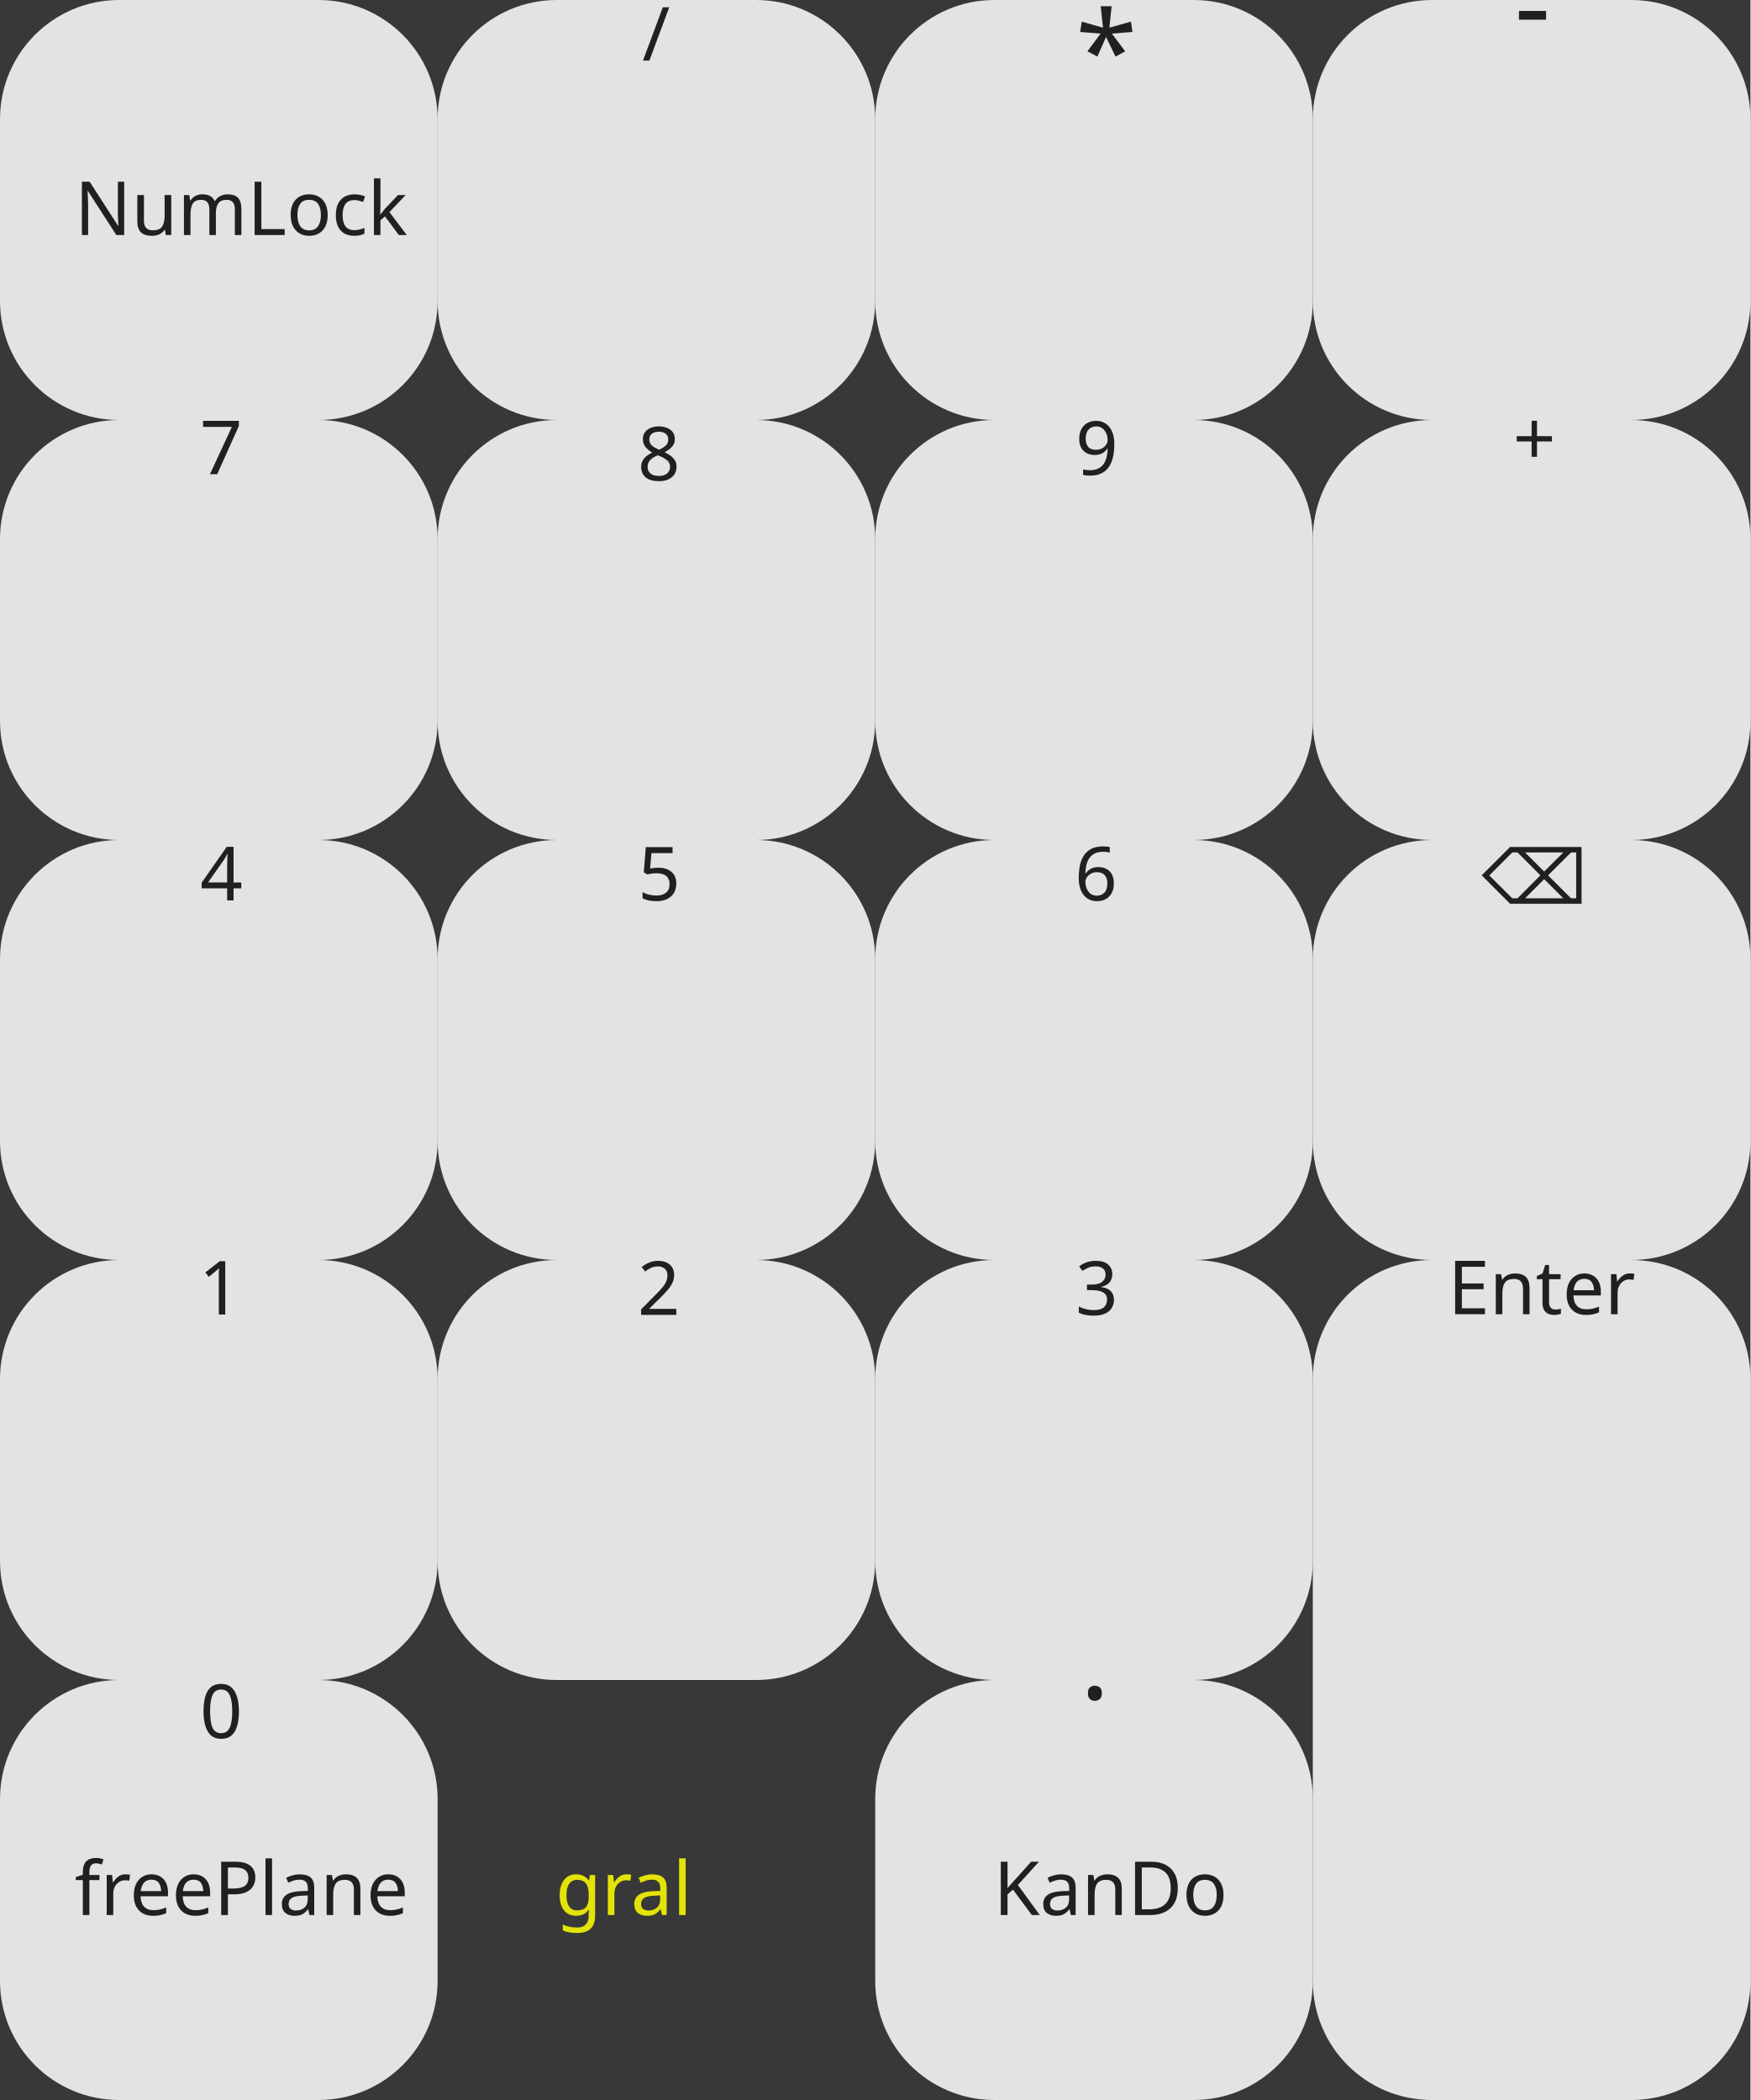
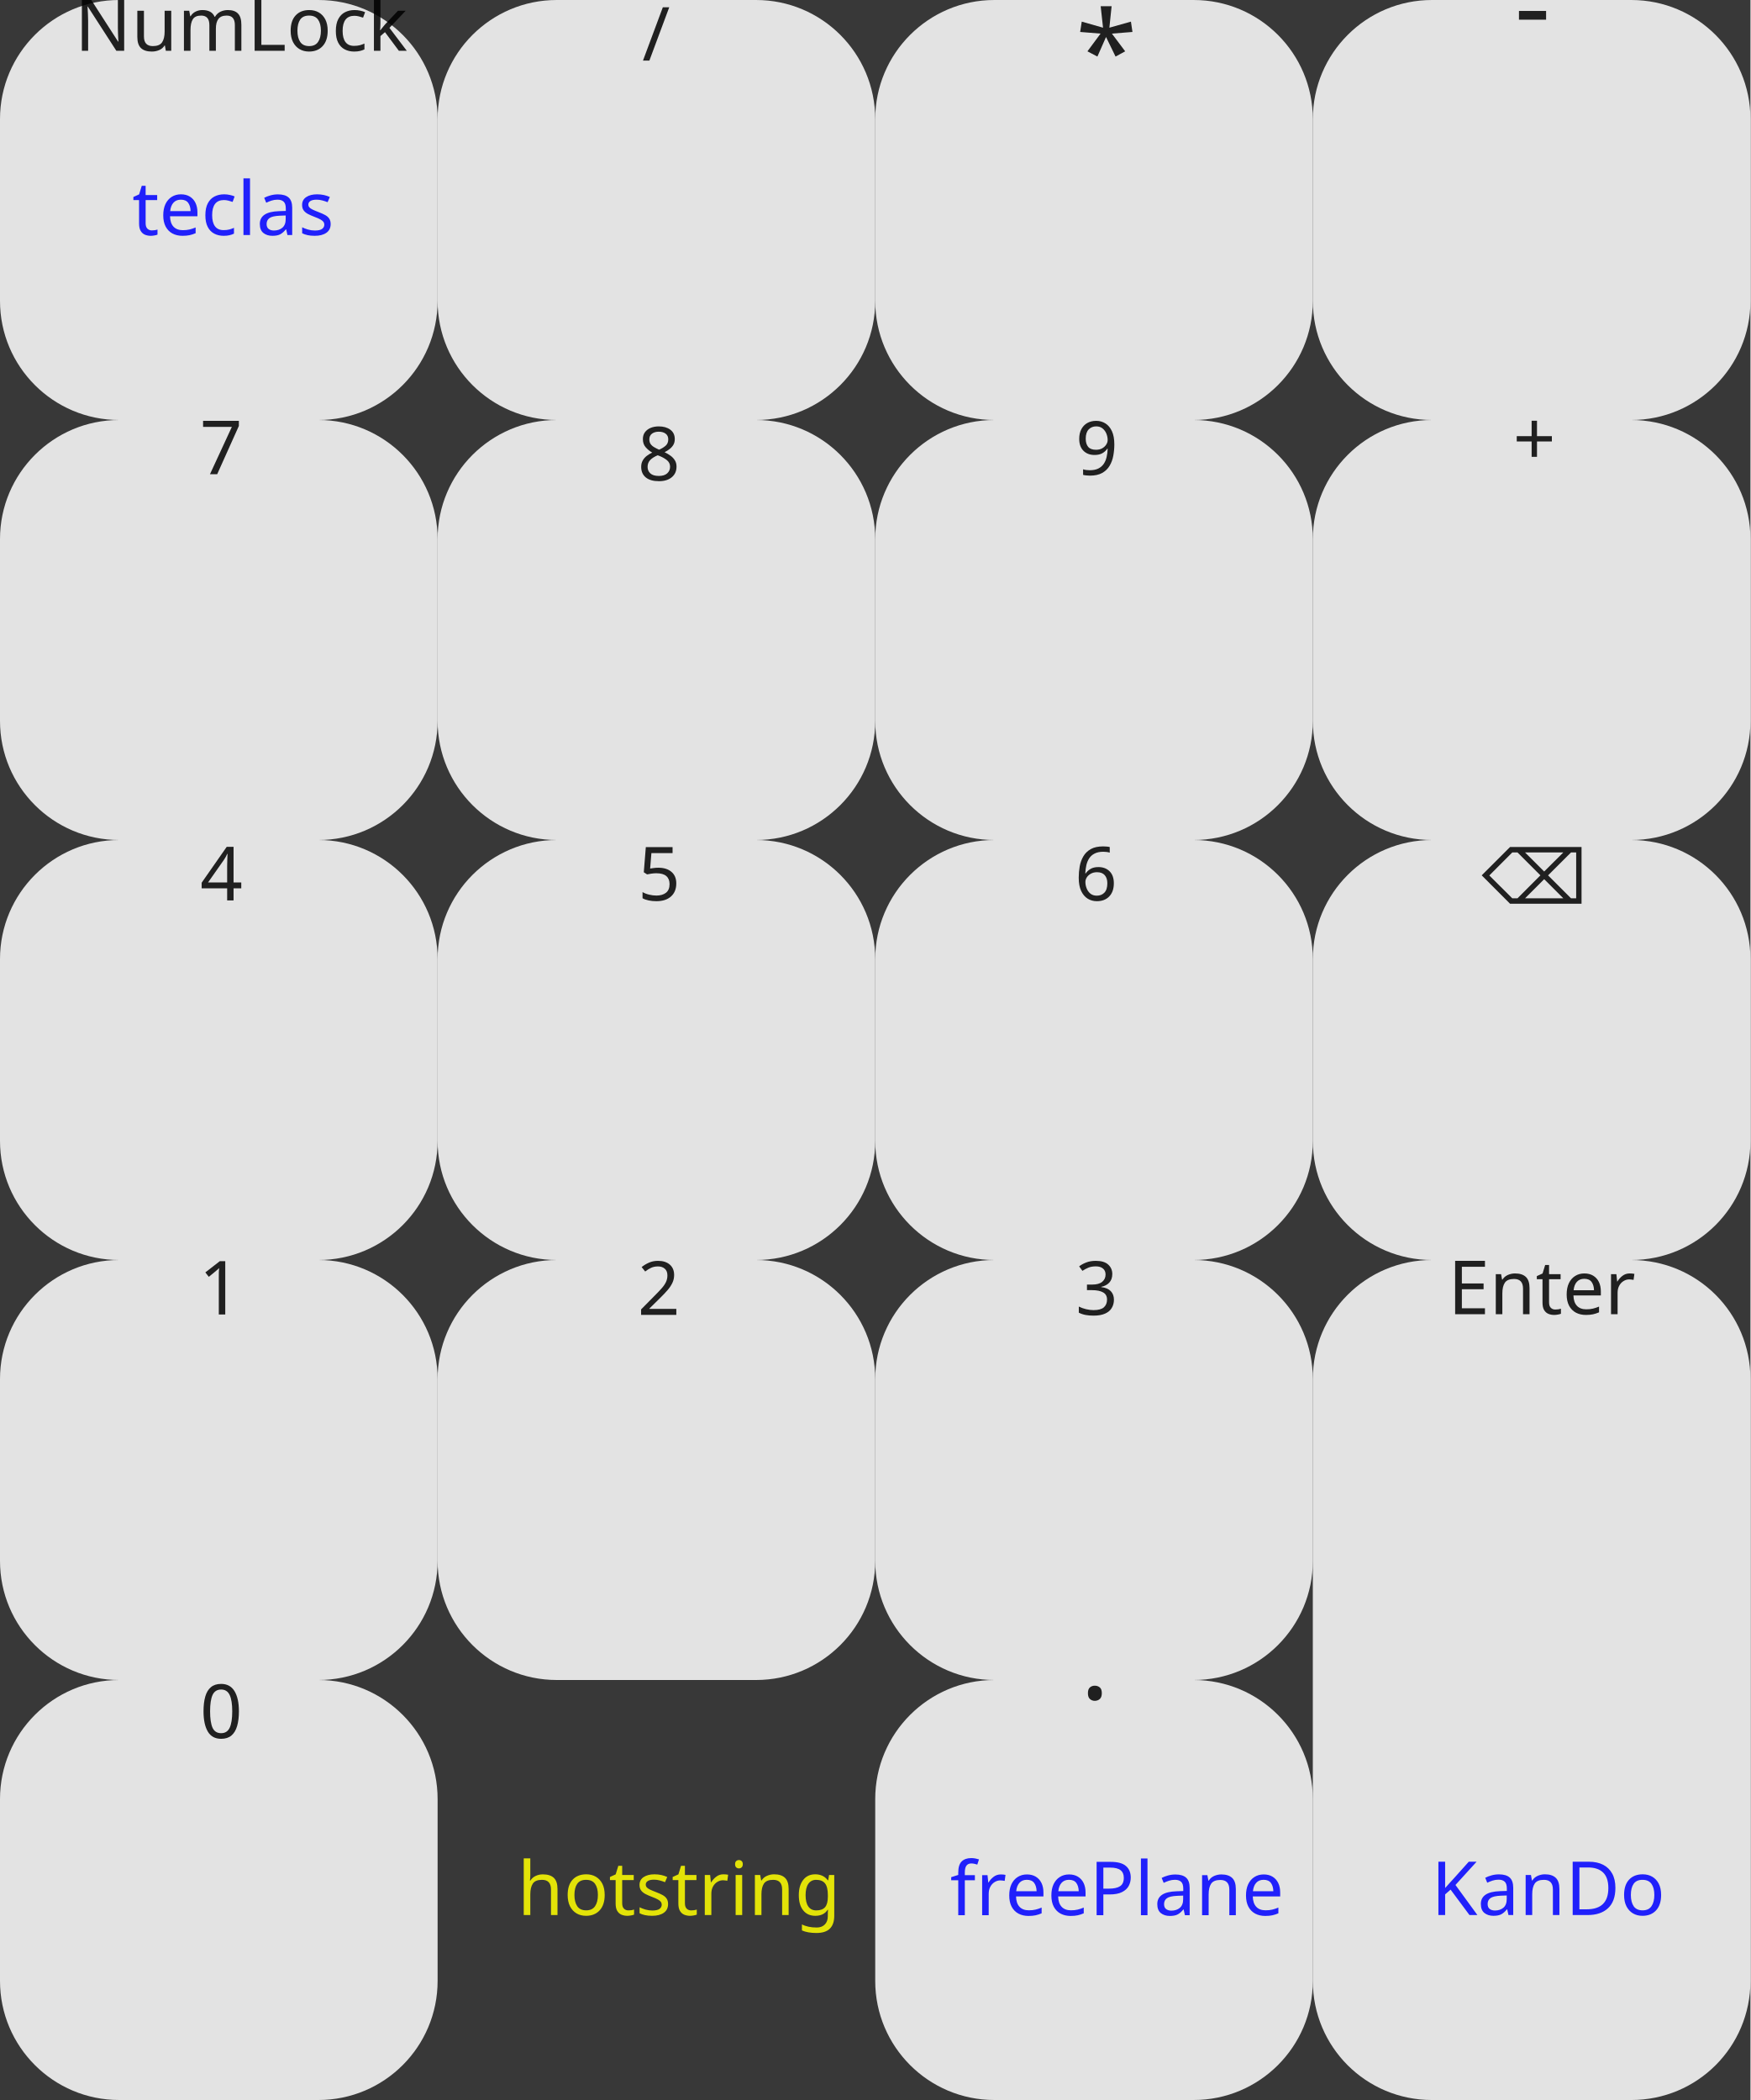
<svg xmlns="http://www.w3.org/2000/svg" width="500" height="600" viewBox="0 0 132.292 158.75" version="1.1" id="svg1">
  <defs id="defs1">
    <rect x="0" y="0" width="125" height="120" id="rect134" />
    <rect x="0" y="0" width="125" height="120" id="rect192" />
    <rect x="0" y="0" width="125" height="120" id="rect193" />
    <rect x="0" y="0" width="125" height="120" id="rect194" />
    <rect x="0" y="0" width="125" height="120" id="rect195" />
    <rect x="0" y="0" width="125" height="120" id="rect196" />
    <rect x="0" y="0" width="125" height="120" id="rect197" />
    <rect x="0" y="0" width="125" height="120" id="rect198" />
    <rect x="0" y="0" width="125" height="120" id="rect199" />
    <rect x="0" y="0" width="125" height="120" id="rect200" />
    <rect x="0" y="0" width="125" height="120" id="rect201" />
    <rect x="0" y="0" width="125" height="120" id="rect202" />
    <rect x="0" y="0" width="125" height="120" id="rect203" />
    <rect x="0" y="0" width="125" height="120" id="rect204" />
    <rect x="0" y="0" width="125" height="120" id="rect205" />
    <rect x="0" y="0" width="125" height="120" id="rect206" />
    <rect x="0" y="0" width="125" height="120" id="rect207" />
    <rect x="0" y="0" width="125" height="120" id="rect208" />
    <rect x="0" y="0" width="125" height="120" id="rect209" />
    <rect x="0" y="0" width="125" height="120" id="rect210" />
    <rect x="0" y="0" width="125" height="120" id="rect230" />
    <rect x="0" y="0" width="125" height="120" id="rect231" />
    <rect x="0" y="0" width="125" height="120" id="rect232" />
    <rect x="0" y="0" width="125" height="120" id="rect233" />
    <rect x="0" y="0" width="125" height="120" id="rect234" />
    <rect x="0" y="0" width="125" height="120" id="rect235" />
    <rect x="0" y="0" width="125" height="120" id="rect236" />
    <rect x="0" y="0" width="125" height="120" id="rect237" />
    <rect x="0" y="0" width="125" height="120" id="rect238" />
    <rect x="0" y="0" width="125" height="120" id="rect239" />
    <rect x="0" y="0" width="125" height="120" id="rect240" />
    <rect x="0" y="0" width="125" height="120" id="rect241" />
    <rect x="0" y="0" width="125" height="120" id="rect242" />
    <rect x="0" y="0" width="125" height="120" id="rect243" />
    <rect x="0" y="0" width="125" height="120" id="rect244" />
    <rect x="0" y="0" width="125" height="120" id="rect245" />
    <rect x="0" y="0" width="125" height="120" id="rect246" />
    <rect x="0" y="0" width="125" height="120" id="rect247" />
    <rect x="0" y="0" width="125" height="120" id="rect248" />
    <rect x="0" y="0" width="125" height="120" id="rect268" />
    <rect x="0" y="0" width="125" height="120" id="rect269" />
    <rect x="0" y="0" width="125" height="120" id="rect270" />
    <rect x="0" y="0" width="125" height="120" id="rect271" />
    <rect x="0" y="0" width="125" height="120" id="rect272" />
    <rect x="0" y="0" width="125" height="120" id="rect273" />
    <rect x="0" y="0" width="125" height="120" id="rect274" />
    <rect x="0" y="0" width="125" height="120" id="rect275" />
    <rect x="0" y="0" width="125" height="120" id="rect276" />
    <rect x="0" y="0" width="125" height="120" id="rect277" />
    <rect x="0" y="0" width="125" height="120" id="rect278" />
    <rect x="0" y="0" width="125" height="120" id="rect279" />
    <rect x="0" y="0" width="125" height="120" id="rect280" />
    <rect x="0" y="0" width="125" height="120" id="rect281" />
    <rect x="0" y="0" width="125" height="120" id="rect282" />
    <rect x="0" y="0" width="125" height="120" id="rect283" />
    <rect x="0" y="0" width="125" height="120" id="rect284" />
    <rect x="0" y="0" width="125" height="120" id="rect285" />
    <rect x="0" y="0" width="125" height="120" id="rect286" />
    <rect x="0" y="0" width="125" height="120" id="rect306" />
    <rect x="0" y="0" width="125" height="120" id="rect307" />
    <rect x="0" y="0" width="125" height="120" id="rect308" />
    <rect x="0" y="0" width="125" height="120" id="rect309" />
    <rect x="0" y="0" width="125" height="120" id="rect310" />
    <rect x="0" y="0" width="125" height="120" id="rect311" />
    <rect x="0" y="0" width="125" height="120" id="rect312" />
    <rect x="0" y="0" width="125" height="120" id="rect313" />
    <rect x="0" y="0" width="125" height="120" id="rect314" />
    <rect x="0" y="0" width="125" height="120" id="rect315" />
    <rect x="0" y="0" width="125" height="120" id="rect316" />
    <rect x="0" y="0" width="125" height="120" id="rect317" />
    <rect x="0" y="0" width="125" height="120" id="rect318" />
    <rect x="0" y="0" width="125" height="120" id="rect319" />
    <rect x="0" y="0" width="125" height="120" id="rect320" />
    <rect x="0" y="0" width="125" height="120" id="rect321" />
    <rect x="0" y="0" width="125" height="120" id="rect322" />
    <rect x="0" y="0" width="125" height="120" id="rect323" />
    <rect x="0" y="0" width="125" height="120" id="rect324" />
    <rect x="0" y="0" width="125" height="120" id="rect96" />
    <rect x="0" y="0" width="125" height="120" id="rect97" />
    <rect x="0" y="0" width="125" height="120" id="rect98" />
    <rect x="0" y="0" width="125" height="120" id="rect99" />
    <rect x="0" y="0" width="125" height="120" id="rect100" />
    <rect x="0" y="0" width="125" height="120" id="rect105" />
    <rect x="0" y="0" width="125" height="120" id="rect130" />
    <rect x="0" y="0" width="125" height="120" id="rect131" />
    <rect x="0" y="0" width="125" height="120" id="rect132" />
    <rect x="0" y="0" width="125" height="120" id="rect133" />
    <rect x="0" y="0" width="125" height="120" id="rect135" />
    <rect x="0" y="0" width="125" height="120" id="rect136" />
    <rect x="0" y="0" width="125" height="120" id="rect137" />
    <rect x="0" y="0" width="125" height="120" id="rect138" />
    <rect x="0" y="0" width="125" height="120" id="rect139" />
    <rect x="0" y="0" width="125" height="120" id="rect140" />
    <rect x="0" y="0" width="125" height="120" id="rect141" />
    <rect x="0" y="0" width="125" height="120" id="rect142" />
    <rect x="0" y="0" width="125" height="120" id="rect143" />
    <rect x="0" y="0" width="125" height="120" id="rect144" />
    <rect x="0" y="0" width="125" height="120" id="rect145" />
    <rect x="0" y="0" width="125" height="120" id="rect146" />
    <rect x="0" y="0" width="125" height="120" id="rect147" />
    <rect x="0" y="0" width="125" height="120" id="rect148" />
    <rect x="0" y="0" width="125" height="120" id="rect149" />
    <rect x="0" y="0" width="125" height="120" id="rect150" />
    <rect x="0" y="0" width="125" height="120" id="rect151" />
    <rect x="0" y="0" width="125" height="120" id="rect152" />
    <rect x="0" y="0" width="125" height="120" id="rect153" />
    <rect x="0" y="0" width="125" height="120" id="rect154" />
+     <rect x="0" y="0" width="125" height="120" id="rect1" />
  </defs>
  <g id="g192" style="display:inline">
    <rect style="fill:#1a1a1a;fill-opacity:0.859;stroke-width:0.265" id="rect2" width="132.292" height="158.75" x="0" y="0" />
    <rect style="fill:#ffffff;fill-opacity:0.859;stroke-width:0.324" id="rect172" width="33.073" height="31.75" x="0" y="0" ry="9.004" />
-     <text xml:space="preserve" transform="matrix(0.2645833,0,0,0.2645833,5.643085,12.82954)" id="text173" style="font-style:normal;font-variant:normal;font-weight:normal;font-stretch:normal;font-size:21.333px;font-family:Calibri;-inkscape-font-specification:'Calibri, Normal';font-variant-ligatures:normal;font-variant-caps:normal;font-variant-numeric:normal;font-variant-east-asian:normal;text-align:start;writing-mode:lr-tb;direction:ltr;white-space:pre;shape-inside:url(#rect210);display:inline;fill:#000000;fill-opacity:0.859">
-       <tspan x="0" y="18.667" id="tspan22">NumLock</tspan>
+     <text xml:space="preserve" transform="matrix(0.2645833,0,0,0.2645833,5.643085,-1.099673)" id="text173" style="font-style:normal;font-variant:normal;font-weight:normal;font-stretch:normal;font-size:21.333px;font-family:Calibri;-inkscape-font-specification:'Calibri, Normal';font-variant-ligatures:normal;font-variant-caps:normal;font-variant-numeric:normal;font-variant-east-asian:normal;text-align:start;writing-mode:lr-tb;direction:ltr;white-space:pre;shape-inside:url(#rect210);display:inline;fill:#000000;fill-opacity:0.859">
+       <tspan x="0" y="18.667" id="tspan1">NumLock</tspan>
    </text>
    <rect style="fill:#ffffff;fill-opacity:0.859;stroke-width:0.324" id="rect174" width="33.073" height="31.75" x="0" y="31.75" ry="9.004" />
    <text xml:space="preserve" transform="matrix(0.2645833,0,0,0.2645833,15.10055,30.90664)" id="text175" style="font-style:normal;font-variant:normal;font-weight:normal;font-stretch:normal;font-size:21.333px;font-family:Calibri;-inkscape-font-specification:'Calibri, Normal';font-variant-ligatures:normal;font-variant-caps:normal;font-variant-numeric:normal;font-variant-east-asian:normal;text-align:start;writing-mode:lr-tb;direction:ltr;white-space:pre;shape-inside:url(#rect210);display:inline;fill:#000000;fill-opacity:0.859">
-       <tspan x="0" y="18.667" id="tspan23">7</tspan>
+       <tspan x="0" y="18.667" id="tspan2">7</tspan>
    </text>
    <rect style="fill:#ffffff;fill-opacity:0.859;stroke-width:0.324" id="rect175" width="33.073" height="31.75" x="0" y="63.5" ry="9.004" />
    <text xml:space="preserve" transform="matrix(0.2645833,0,0,0.2645833,15.12122,63.12864)" id="text176" style="font-style:normal;font-variant:normal;font-weight:normal;font-stretch:normal;font-size:21.333px;font-family:Calibri;-inkscape-font-specification:'Calibri, Normal';font-variant-ligatures:normal;font-variant-caps:normal;font-variant-numeric:normal;font-variant-east-asian:normal;text-align:start;writing-mode:lr-tb;direction:ltr;white-space:pre;shape-inside:url(#rect210);display:inline;fill:#000000;fill-opacity:0.859">
-       <tspan x="0" y="18.667" id="tspan24">4</tspan>
+       <tspan x="0" y="18.667" id="tspan3">4</tspan>
    </text>
    <rect style="fill:#ffffff;fill-opacity:0.859;stroke-width:0.324" id="rect176" width="33.073" height="31.75" x="0" y="95.25" ry="9.004" />
    <rect style="fill:#ffffff;fill-opacity:0.859;stroke-width:0.324" id="rect177" width="33.073" height="31.75" x="0" y="127" ry="9.004" />
-     <text xml:space="preserve" transform="matrix(0.2645833,0,0,0.2645833,5.643085,139.8295)" id="text178" style="font-style:normal;font-variant:normal;font-weight:normal;font-stretch:normal;font-size:21.333px;font-family:Calibri;-inkscape-font-specification:'Calibri, Normal';font-variant-ligatures:normal;font-variant-caps:normal;font-variant-numeric:normal;font-variant-east-asian:normal;text-align:start;writing-mode:lr-tb;direction:ltr;white-space:pre;shape-inside:url(#rect210);display:inline;fill:#000000;fill-opacity:0.859">
-       <tspan x="0" y="18.667" id="tspan25">freePlane</tspan>
-     </text>
    <rect style="fill:#ffffff;fill-opacity:0.859;stroke-width:0.324" id="rect178" width="33.073" height="31.75" x="33.073" y="0" ry="9.004" />
    <text xml:space="preserve" transform="matrix(0.2645833,0,0,0.2645833,48.53579,-0.3582885)" id="text179" style="font-style:normal;font-variant:normal;font-weight:normal;font-stretch:normal;font-size:21.333px;font-family:Calibri;-inkscape-font-specification:'Calibri, Normal';font-variant-ligatures:normal;font-variant-caps:normal;font-variant-numeric:normal;font-variant-east-asian:normal;text-align:start;writing-mode:lr-tb;direction:ltr;white-space:pre;shape-inside:url(#rect210);display:inline;fill:#000000;fill-opacity:0.859">
-       <tspan x="0" y="18.667" id="tspan26">/</tspan>
+       <tspan x="0" y="18.667" id="tspan4">/</tspan>
    </text>
    <rect style="fill:#ffffff;fill-opacity:0.859;stroke-width:0.324" id="rect179" width="33.073" height="31.75" x="33.073" y="31.75" ry="9.004" />
    <text xml:space="preserve" transform="matrix(0.2645833,0,0,0.2645833,48.18173,31.37863)" id="text180" style="font-style:normal;font-variant:normal;font-weight:normal;font-stretch:normal;font-size:21.333px;font-family:Calibri;-inkscape-font-specification:'Calibri, Normal';font-variant-ligatures:normal;font-variant-caps:normal;font-variant-numeric:normal;font-variant-east-asian:normal;text-align:start;writing-mode:lr-tb;direction:ltr;white-space:pre;shape-inside:url(#rect210);display:inline;fill:#000000;fill-opacity:0.859">
-       <tspan x="0" y="18.667" id="tspan27">8</tspan>
+       <tspan x="0" y="18.667" id="tspan5">8</tspan>
    </text>
    <rect style="fill:#ffffff;fill-opacity:0.859;stroke-width:0.324" id="rect180" width="33.073" height="31.75" x="33.073" y="63.5" ry="9.004" />
    <text xml:space="preserve" transform="matrix(0.2645833,0,0,0.2645833,48.20515,63.12864)" id="text181" style="font-style:normal;font-variant:normal;font-weight:normal;font-stretch:normal;font-size:21.333px;font-family:Calibri;-inkscape-font-specification:'Calibri, Normal';font-variant-ligatures:normal;font-variant-caps:normal;font-variant-numeric:normal;font-variant-east-asian:normal;text-align:start;writing-mode:lr-tb;direction:ltr;white-space:pre;shape-inside:url(#rect210);display:inline;fill:#000000;fill-opacity:0.859">
-       <tspan x="0" y="18.667" id="tspan28">5</tspan>
+       <tspan x="0" y="18.667" id="tspan6">5</tspan>
    </text>
    <rect style="fill:#ffffff;fill-opacity:0.859;stroke-width:0.324" id="rect181" width="33.073" height="31.75" x="33.073" y="95.25" ry="9.004" />
-     <text xml:space="preserve" transform="matrix(0.2645833,0,0,0.2645833,41.98746,139.8295)" id="text183" style="font-style:normal;font-variant:normal;font-weight:normal;font-stretch:normal;font-size:21.333px;font-family:Calibri;-inkscape-font-specification:'Calibri, Normal';font-variant-ligatures:normal;font-variant-caps:normal;font-variant-numeric:normal;font-variant-east-asian:normal;text-align:start;writing-mode:lr-tb;direction:ltr;white-space:pre;shape-inside:url(#rect210);display:inline;fill:#ffff00;fill-opacity:0.859">
-       <tspan x="0" y="18.667" id="tspan29">gral</tspan>
+     <text xml:space="preserve" transform="matrix(0.2645833,0,0,0.2645833,39.10323,139.8295)" id="text183" style="font-style:normal;font-variant:normal;font-weight:normal;font-stretch:normal;font-size:21.333px;font-family:Calibri;-inkscape-font-specification:'Calibri, Normal';font-variant-ligatures:normal;font-variant-caps:normal;font-variant-numeric:normal;font-variant-east-asian:normal;text-align:start;writing-mode:lr-tb;direction:ltr;white-space:pre;shape-inside:url(#rect210);display:inline;fill:#ffff00;fill-opacity:0.859">
+       <tspan x="0" y="18.667" id="tspan7">hotstring</tspan>
    </text>
    <rect style="fill:#ffffff;fill-opacity:0.859;stroke-width:0.324" id="rect183" width="33.073" height="31.75" x="66.146" y="0" ry="9.004" />
    <text xml:space="preserve" transform="matrix(0.2645833,0,0,0.2645833,81.28763,-0.5071164)" id="text184" style="font-style:normal;font-variant:normal;font-weight:normal;font-stretch:normal;font-size:32px;font-family:Calibri;-inkscape-font-specification:'Calibri, Normal';font-variant-ligatures:normal;font-variant-caps:normal;font-variant-numeric:normal;font-variant-east-asian:normal;text-align:start;writing-mode:lr-tb;direction:ltr;white-space:pre;shape-inside:url(#rect210);display:inline;fill:#000000;fill-opacity:0.859">
-       <tspan x="0" y="28" id="tspan30">*</tspan>
+       <tspan x="0" y="28" id="tspan8">*</tspan>
    </text>
    <rect style="fill:#ffffff;fill-opacity:0.859;stroke-width:0.324" id="rect188" width="33.073" height="31.75" x="99.219" y="0" ry="9.004" />
    <rect style="fill:#ffffff;fill-opacity:0.859;stroke-width:0.324" id="rect184" width="33.073" height="31.75" x="66.146" y="31.75" ry="9.004" />
    <text xml:space="preserve" transform="matrix(0.2645833,0,0,0.2645833,81.28221,30.95901)" id="text185" style="font-style:normal;font-variant:normal;font-weight:normal;font-stretch:normal;font-size:21.333px;font-family:Calibri;-inkscape-font-specification:'Calibri, Normal';font-variant-ligatures:normal;font-variant-caps:normal;font-variant-numeric:normal;font-variant-east-asian:normal;text-align:start;writing-mode:lr-tb;direction:ltr;white-space:pre;shape-inside:url(#rect210);display:inline;fill:#000000;fill-opacity:0.859">
-       <tspan x="0" y="18.667" id="tspan31">9</tspan>
+       <tspan x="0" y="18.667" id="tspan9">9</tspan>
    </text>
    <rect style="fill:#ffffff;fill-opacity:0.859;stroke-width:0.324" id="rect185" width="33.073" height="31.75" x="66.146" y="63.5" ry="9.004" />
    <text xml:space="preserve" transform="matrix(0.2645833,0,0,0.2645833,81.21607,63.12864)" id="text186" style="font-style:normal;font-variant:normal;font-weight:normal;font-stretch:normal;font-size:21.333px;font-family:Calibri;-inkscape-font-specification:'Calibri, Normal';font-variant-ligatures:normal;font-variant-caps:normal;font-variant-numeric:normal;font-variant-east-asian:normal;text-align:start;writing-mode:lr-tb;direction:ltr;white-space:pre;shape-inside:url(#rect210);display:inline;fill:#000000;fill-opacity:0.859">
-       <tspan x="0" y="18.667" id="tspan32">6</tspan>
+       <tspan x="0" y="18.667" id="tspan10">6</tspan>
    </text>
    <rect style="fill:#ffffff;fill-opacity:0.859;stroke-width:0.324" id="rect186" width="33.073" height="31.75" x="66.146" y="95.25" ry="9.004" />
    <rect style="fill:#ffffff;fill-opacity:0.859;stroke-width:0.324" id="rect187" width="33.073" height="31.75" x="66.146" y="127" ry="9.004" />
-     <text xml:space="preserve" transform="matrix(0.2645833,0,0,0.2645833,75.09069,139.8295)" id="text188" style="font-style:normal;font-variant:normal;font-weight:normal;font-stretch:normal;font-size:21.333px;font-family:Calibri;-inkscape-font-specification:'Calibri, Normal';font-variant-ligatures:normal;font-variant-caps:normal;font-variant-numeric:normal;font-variant-east-asian:normal;text-align:start;writing-mode:lr-tb;direction:ltr;white-space:pre;shape-inside:url(#rect210);display:inline;fill:#000000;fill-opacity:0.859">
-       <tspan x="0" y="18.667" id="tspan33">KanDo</tspan>
+     <text xml:space="preserve" transform="matrix(0.2645833,0,0,0.2645833,71.80546,139.8392)" id="text178" style="font-style:normal;font-variant:normal;font-weight:normal;font-stretch:normal;font-size:21.333px;font-family:Calibri;-inkscape-font-specification:'Calibri, Normal';font-variant-ligatures:normal;font-variant-caps:normal;font-variant-numeric:normal;font-variant-east-asian:normal;text-align:start;writing-mode:lr-tb;direction:ltr;white-space:pre;shape-inside:url(#rect210);display:inline;fill:#0000ff;fill-opacity:0.859">
+       <tspan x="0" y="18.667" id="tspan11">freePlane</tspan>
    </text>
    <rect style="fill:#ffffff;fill-opacity:0.859;stroke-width:0.324" id="rect189" width="33.073" height="31.75" x="99.219" y="31.75" ry="9.004" />
    <text xml:space="preserve" transform="matrix(0.2645833,0,0,0.2645833,114.3496,30.22314)" id="text190" style="font-style:normal;font-variant:normal;font-weight:normal;font-stretch:normal;font-size:21.333px;font-family:Calibri;-inkscape-font-specification:'Calibri, Normal';font-variant-ligatures:normal;font-variant-caps:normal;font-variant-numeric:normal;font-variant-east-asian:normal;text-align:start;writing-mode:lr-tb;direction:ltr;white-space:pre;shape-inside:url(#rect210);display:inline;fill:#000000;fill-opacity:0.859">
-       <tspan x="0" y="18.667" id="tspan34">+</tspan>
+       <tspan x="0" y="18.667" id="tspan12">+</tspan>
    </text>
    <rect style="fill:#ffffff;fill-opacity:0.859;stroke-width:0.324" id="rect190" width="33.073" height="31.75" x="99.219" y="63.5" ry="9.004" />
    <text xml:space="preserve" transform="matrix(0.2645833,0,0,0.2645833,111.978,63.32361)" id="text191" style="font-style:normal;font-variant:normal;font-weight:normal;font-stretch:normal;font-size:21.333px;font-family:Calibri;-inkscape-font-specification:'Calibri, Normal';font-variant-ligatures:normal;font-variant-caps:normal;font-variant-numeric:normal;font-variant-east-asian:normal;text-align:start;writing-mode:lr-tb;direction:ltr;white-space:pre;shape-inside:url(#rect210);display:inline;fill:#000000;fill-opacity:0.859">
-       <tspan x="0" y="18.875" id="tspan35">⌫</tspan>
+       <tspan x="0" y="18.875" id="tspan13">⌫</tspan>
    </text>
    <path id="path191" style="fill:#ffffff;fill-opacity:0.859;stroke-width:0.324" d="m 108.222,95.25 c -4.988,0 -9.004,4.015 -9.004,9.004 v 13.743 18.007 13.743 c 0,4.988 4.015,9.004 9.004,9.004 h 15.066 c 4.988,0 9.004,-4.015 9.004,-9.004 v -13.743 -18.007 -13.743 c 0,-4.988 -4.015,-9.004 -9.004,-9.004 z" />
+     <text xml:space="preserve" transform="matrix(0.2645833,0,0,0.2645833,108.1636,139.8295)" id="text188" style="font-style:normal;font-variant:normal;font-weight:normal;font-stretch:normal;font-size:21.333px;font-family:Calibri;-inkscape-font-specification:'Calibri, Normal';font-variant-ligatures:normal;font-variant-caps:normal;font-variant-numeric:normal;font-variant-east-asian:normal;text-align:start;writing-mode:lr-tb;direction:ltr;white-space:pre;shape-inside:url(#rect210);display:inline;fill:#0000ff;fill-opacity:0.859">
+       <tspan x="0" y="18.667" id="tspan14">KanDo</tspan>
+     </text>
    <text xml:space="preserve" transform="matrix(0.2645833,0,0,0.2645833,109.4287,94.40664)" id="text192" style="font-style:normal;font-variant:normal;font-weight:normal;font-stretch:normal;font-size:21.333px;font-family:Calibri;-inkscape-font-specification:'Calibri, Normal';font-variant-ligatures:normal;font-variant-caps:normal;font-variant-numeric:normal;font-variant-east-asian:normal;text-align:start;writing-mode:lr-tb;direction:ltr;white-space:pre;shape-inside:url(#rect210);display:inline;fill:#000000;fill-opacity:0.859">
-       <tspan x="0" y="18.667" id="tspan36">Enter</tspan>
+       <tspan x="0" y="18.667" id="tspan15">Enter</tspan>
    </text>
    <text xml:space="preserve" transform="matrix(0.2645833,0,0,0.2645833,15.01924,94.43145)" id="text96" style="font-style:normal;font-variant:normal;font-weight:normal;font-stretch:normal;font-size:21.333px;font-family:Calibri;-inkscape-font-specification:'Calibri, Normal';font-variant-ligatures:normal;font-variant-caps:normal;font-variant-numeric:normal;font-variant-east-asian:normal;text-align:start;writing-mode:lr-tb;direction:ltr;white-space:pre;shape-inside:url(#rect96);display:inline;fill:#000000;fill-opacity:0.859">
-       <tspan x="0" y="18.667" id="tspan37">1</tspan>
+       <tspan x="0" y="18.667" id="tspan16">1</tspan>
    </text>
    <text xml:space="preserve" transform="matrix(0.2645833,0,0,0.2645833,48.17897,94.45901)" id="text97" style="font-style:normal;font-variant:normal;font-weight:normal;font-stretch:normal;font-size:21.333px;font-family:Calibri;-inkscape-font-specification:'Calibri, Normal';font-variant-ligatures:normal;font-variant-caps:normal;font-variant-numeric:normal;font-variant-east-asian:normal;text-align:start;writing-mode:lr-tb;direction:ltr;white-space:pre;shape-inside:url(#rect97);display:inline;fill:#000000;fill-opacity:0.859">
-       <tspan x="0" y="18.667" id="tspan38">2</tspan>
+       <tspan x="0" y="18.667" id="tspan17">2</tspan>
    </text>
    <text xml:space="preserve" transform="matrix(0.2645833,0,0,0.2645833,81.28083,94.45901)" id="text98" style="font-style:normal;font-variant:normal;font-weight:normal;font-stretch:normal;font-size:21.333px;font-family:Calibri;-inkscape-font-specification:'Calibri, Normal';font-variant-ligatures:normal;font-variant-caps:normal;font-variant-numeric:normal;font-variant-east-asian:normal;text-align:start;writing-mode:lr-tb;direction:ltr;white-space:pre;shape-inside:url(#rect98);display:inline;fill:#000000;fill-opacity:0.859">
-       <tspan x="0" y="18.667" id="tspan39">3</tspan>
+       <tspan x="0" y="18.667" id="tspan18">3</tspan>
    </text>
    <text xml:space="preserve" transform="matrix(0.2645833,0,0,0.2645833,15.10468,126.4488)" id="text99" style="font-style:normal;font-variant:normal;font-weight:normal;font-stretch:normal;font-size:21.333px;font-family:Calibri;-inkscape-font-specification:'Calibri, Normal';font-variant-ligatures:normal;font-variant-caps:normal;font-variant-numeric:normal;font-variant-east-asian:normal;text-align:start;writing-mode:lr-tb;direction:ltr;white-space:pre;shape-inside:url(#rect99);display:inline;fill:#000000;fill-opacity:0.859">
-       <tspan x="0" y="18.667" id="tspan40">0</tspan>
+       <tspan x="0" y="18.667" id="tspan19">0</tspan>
    </text>
    <text xml:space="preserve" transform="matrix(0.2645833,0,0,0.2645833,81.61362,121.0469)" id="text100" style="font-style:normal;font-variant:normal;font-weight:normal;font-stretch:normal;font-size:32px;font-family:Calibri;-inkscape-font-specification:'Calibri, Normal';font-variant-ligatures:normal;font-variant-caps:normal;font-variant-numeric:normal;font-variant-east-asian:normal;text-align:start;writing-mode:lr-tb;direction:ltr;white-space:pre;shape-inside:url(#rect100);display:inline;fill:#000000;fill-opacity:0.859">
-       <tspan x="0" y="28" id="tspan41">.</tspan>
+       <tspan x="0" y="28" id="tspan20">.</tspan>
    </text>
    <text xml:space="preserve" transform="matrix(0.2645833,0,0,0.2645833,114.4592,-3.981152)" id="text105" style="font-style:normal;font-variant:normal;font-weight:normal;font-stretch:normal;font-size:32px;font-family:Calibri;-inkscape-font-specification:'Calibri, Normal';font-variant-ligatures:normal;font-variant-caps:normal;font-variant-numeric:normal;font-variant-east-asian:normal;text-align:start;writing-mode:lr-tb;direction:ltr;white-space:pre;shape-inside:url(#rect105);display:inline;fill:#000000;fill-opacity:0.859">
-       <tspan x="0" y="28" id="tspan42">-</tspan>
+       <tspan x="0" y="28" id="tspan21">-</tspan>
+     </text>
+     <text xml:space="preserve" transform="matrix(0.2645833,0,0,0.2645833,9.98941,12.82954)" id="text1" style="font-style:normal;font-variant:normal;font-weight:normal;font-stretch:normal;font-size:21.333px;font-family:Calibri;-inkscape-font-specification:'Calibri, Normal';font-variant-ligatures:normal;font-variant-caps:normal;font-variant-numeric:normal;font-variant-east-asian:normal;text-align:start;writing-mode:lr-tb;direction:ltr;white-space:pre;shape-inside:url(#rect1);display:inline;fill:#0000ff;fill-opacity:0.859">
+       <tspan x="0" y="18.667" id="tspan22">teclas</tspan>
    </text>
  </g>
</svg>
